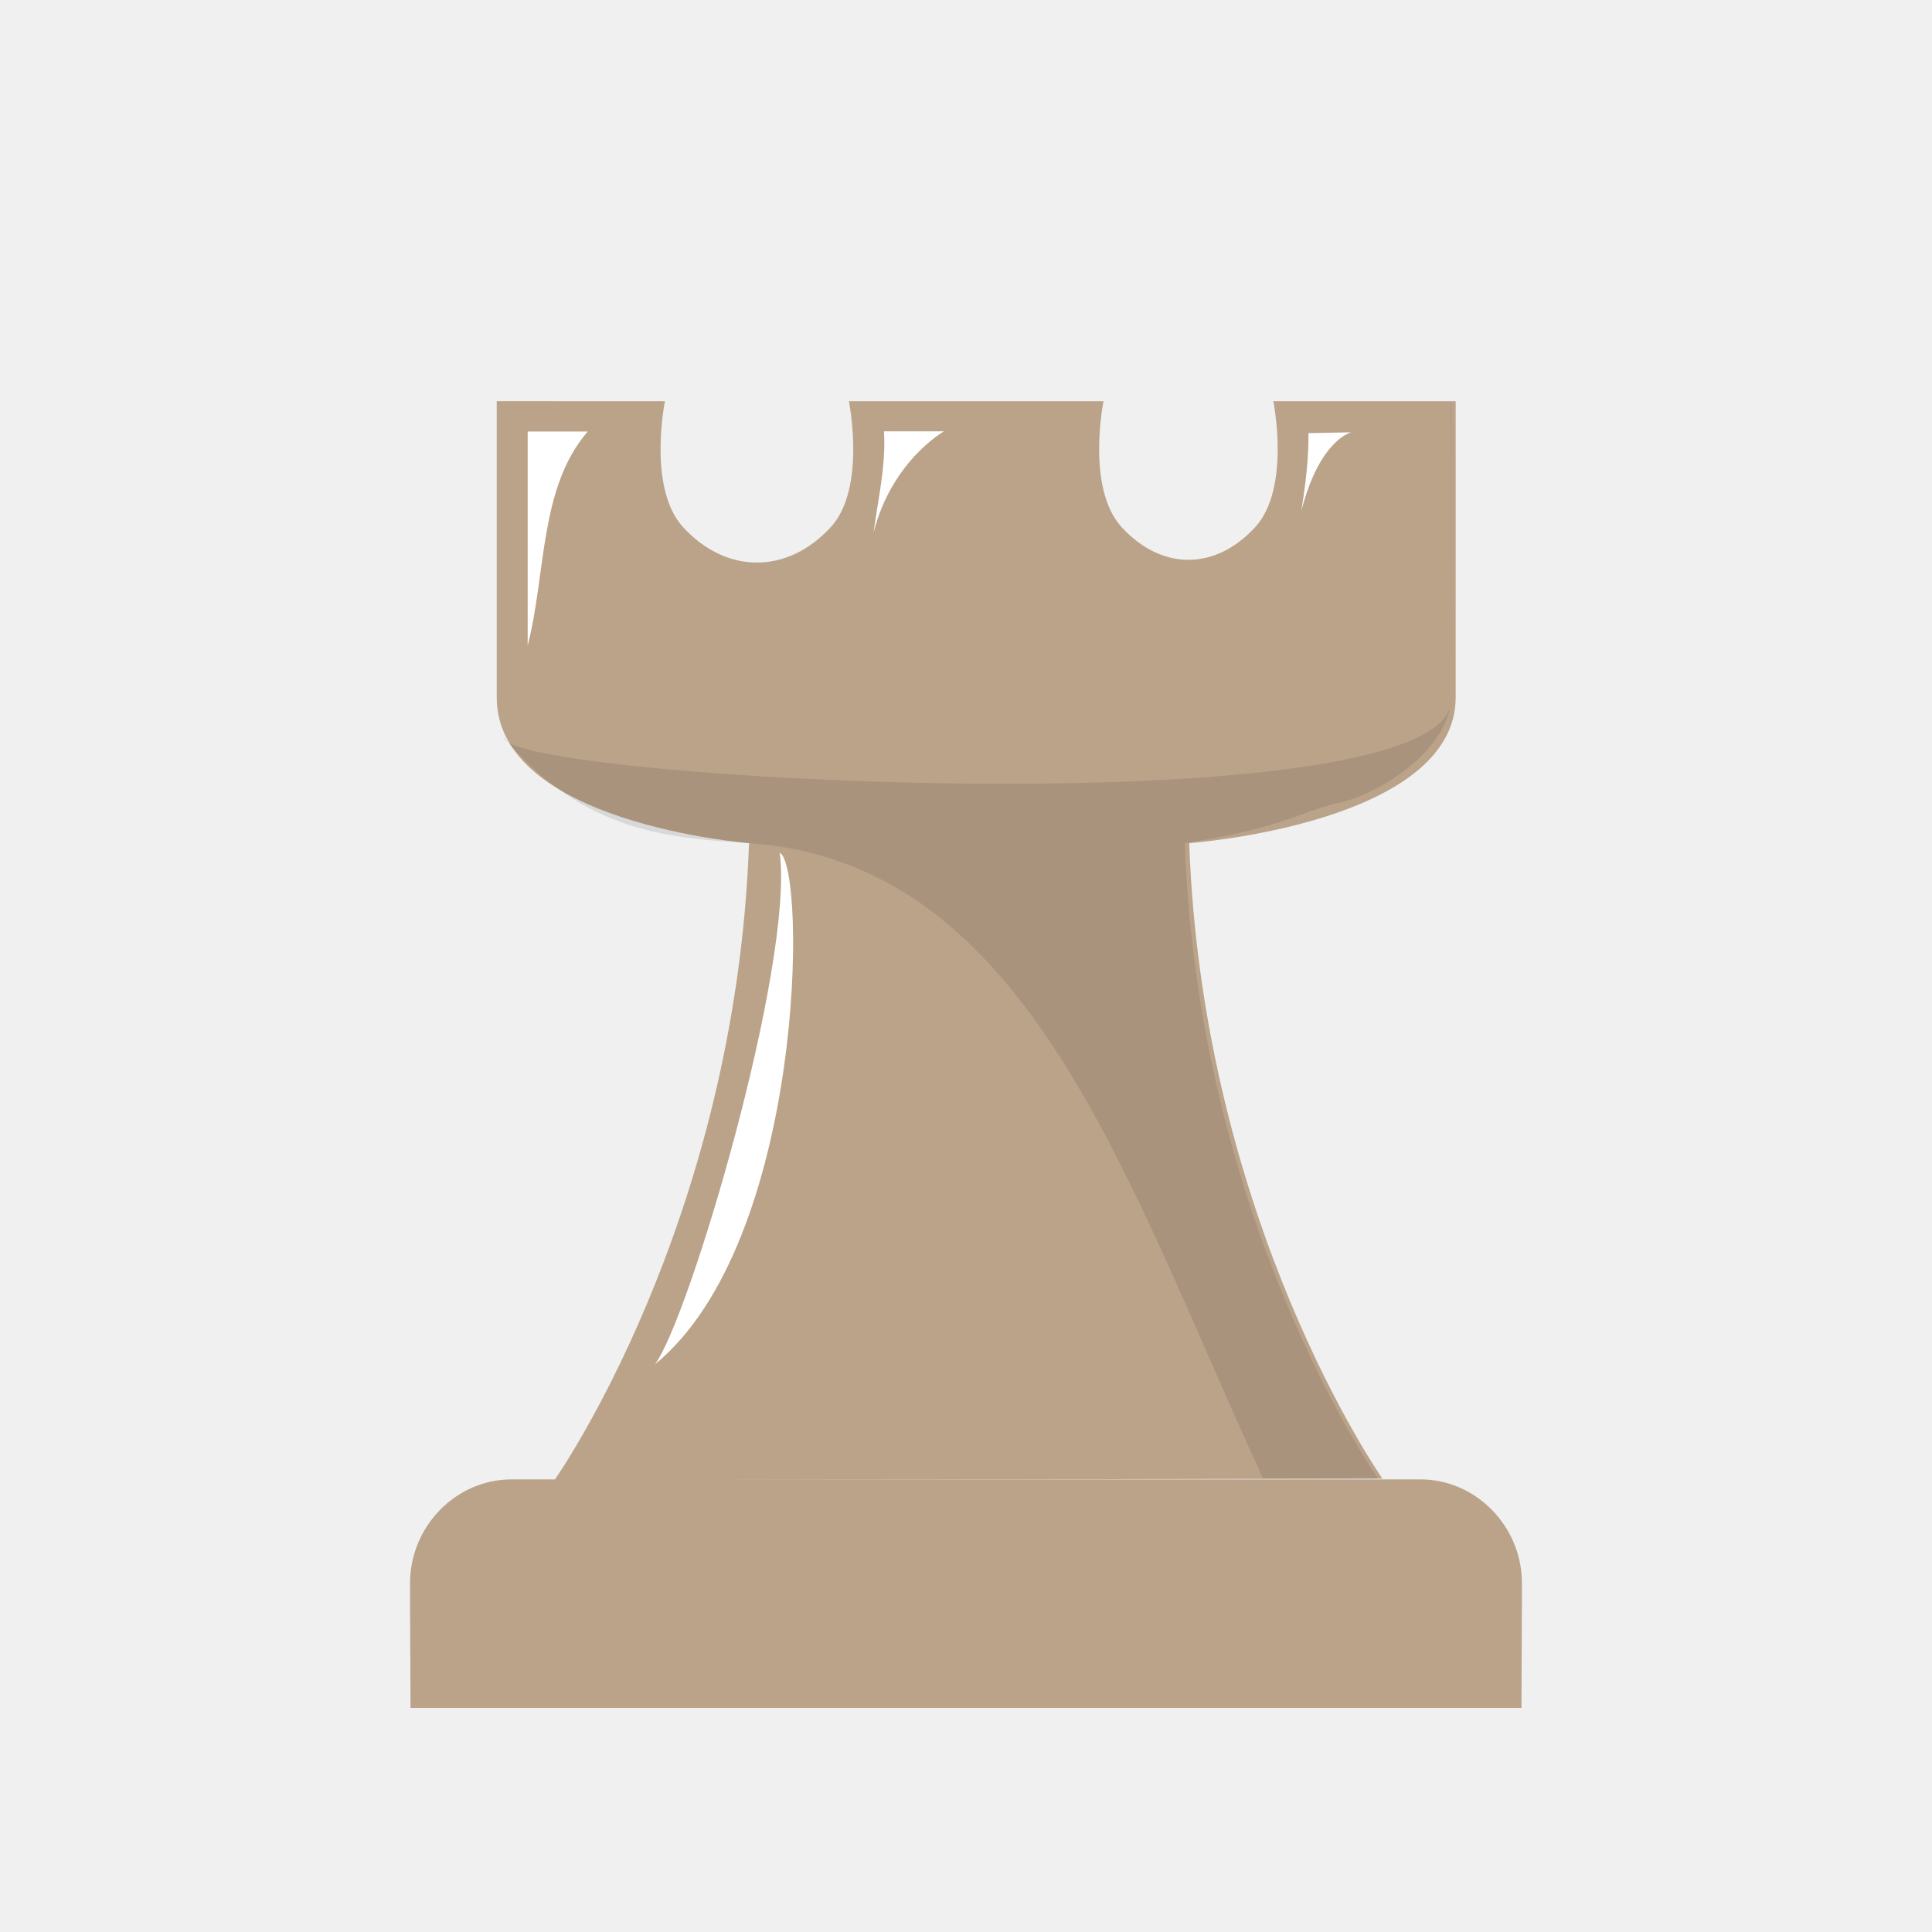
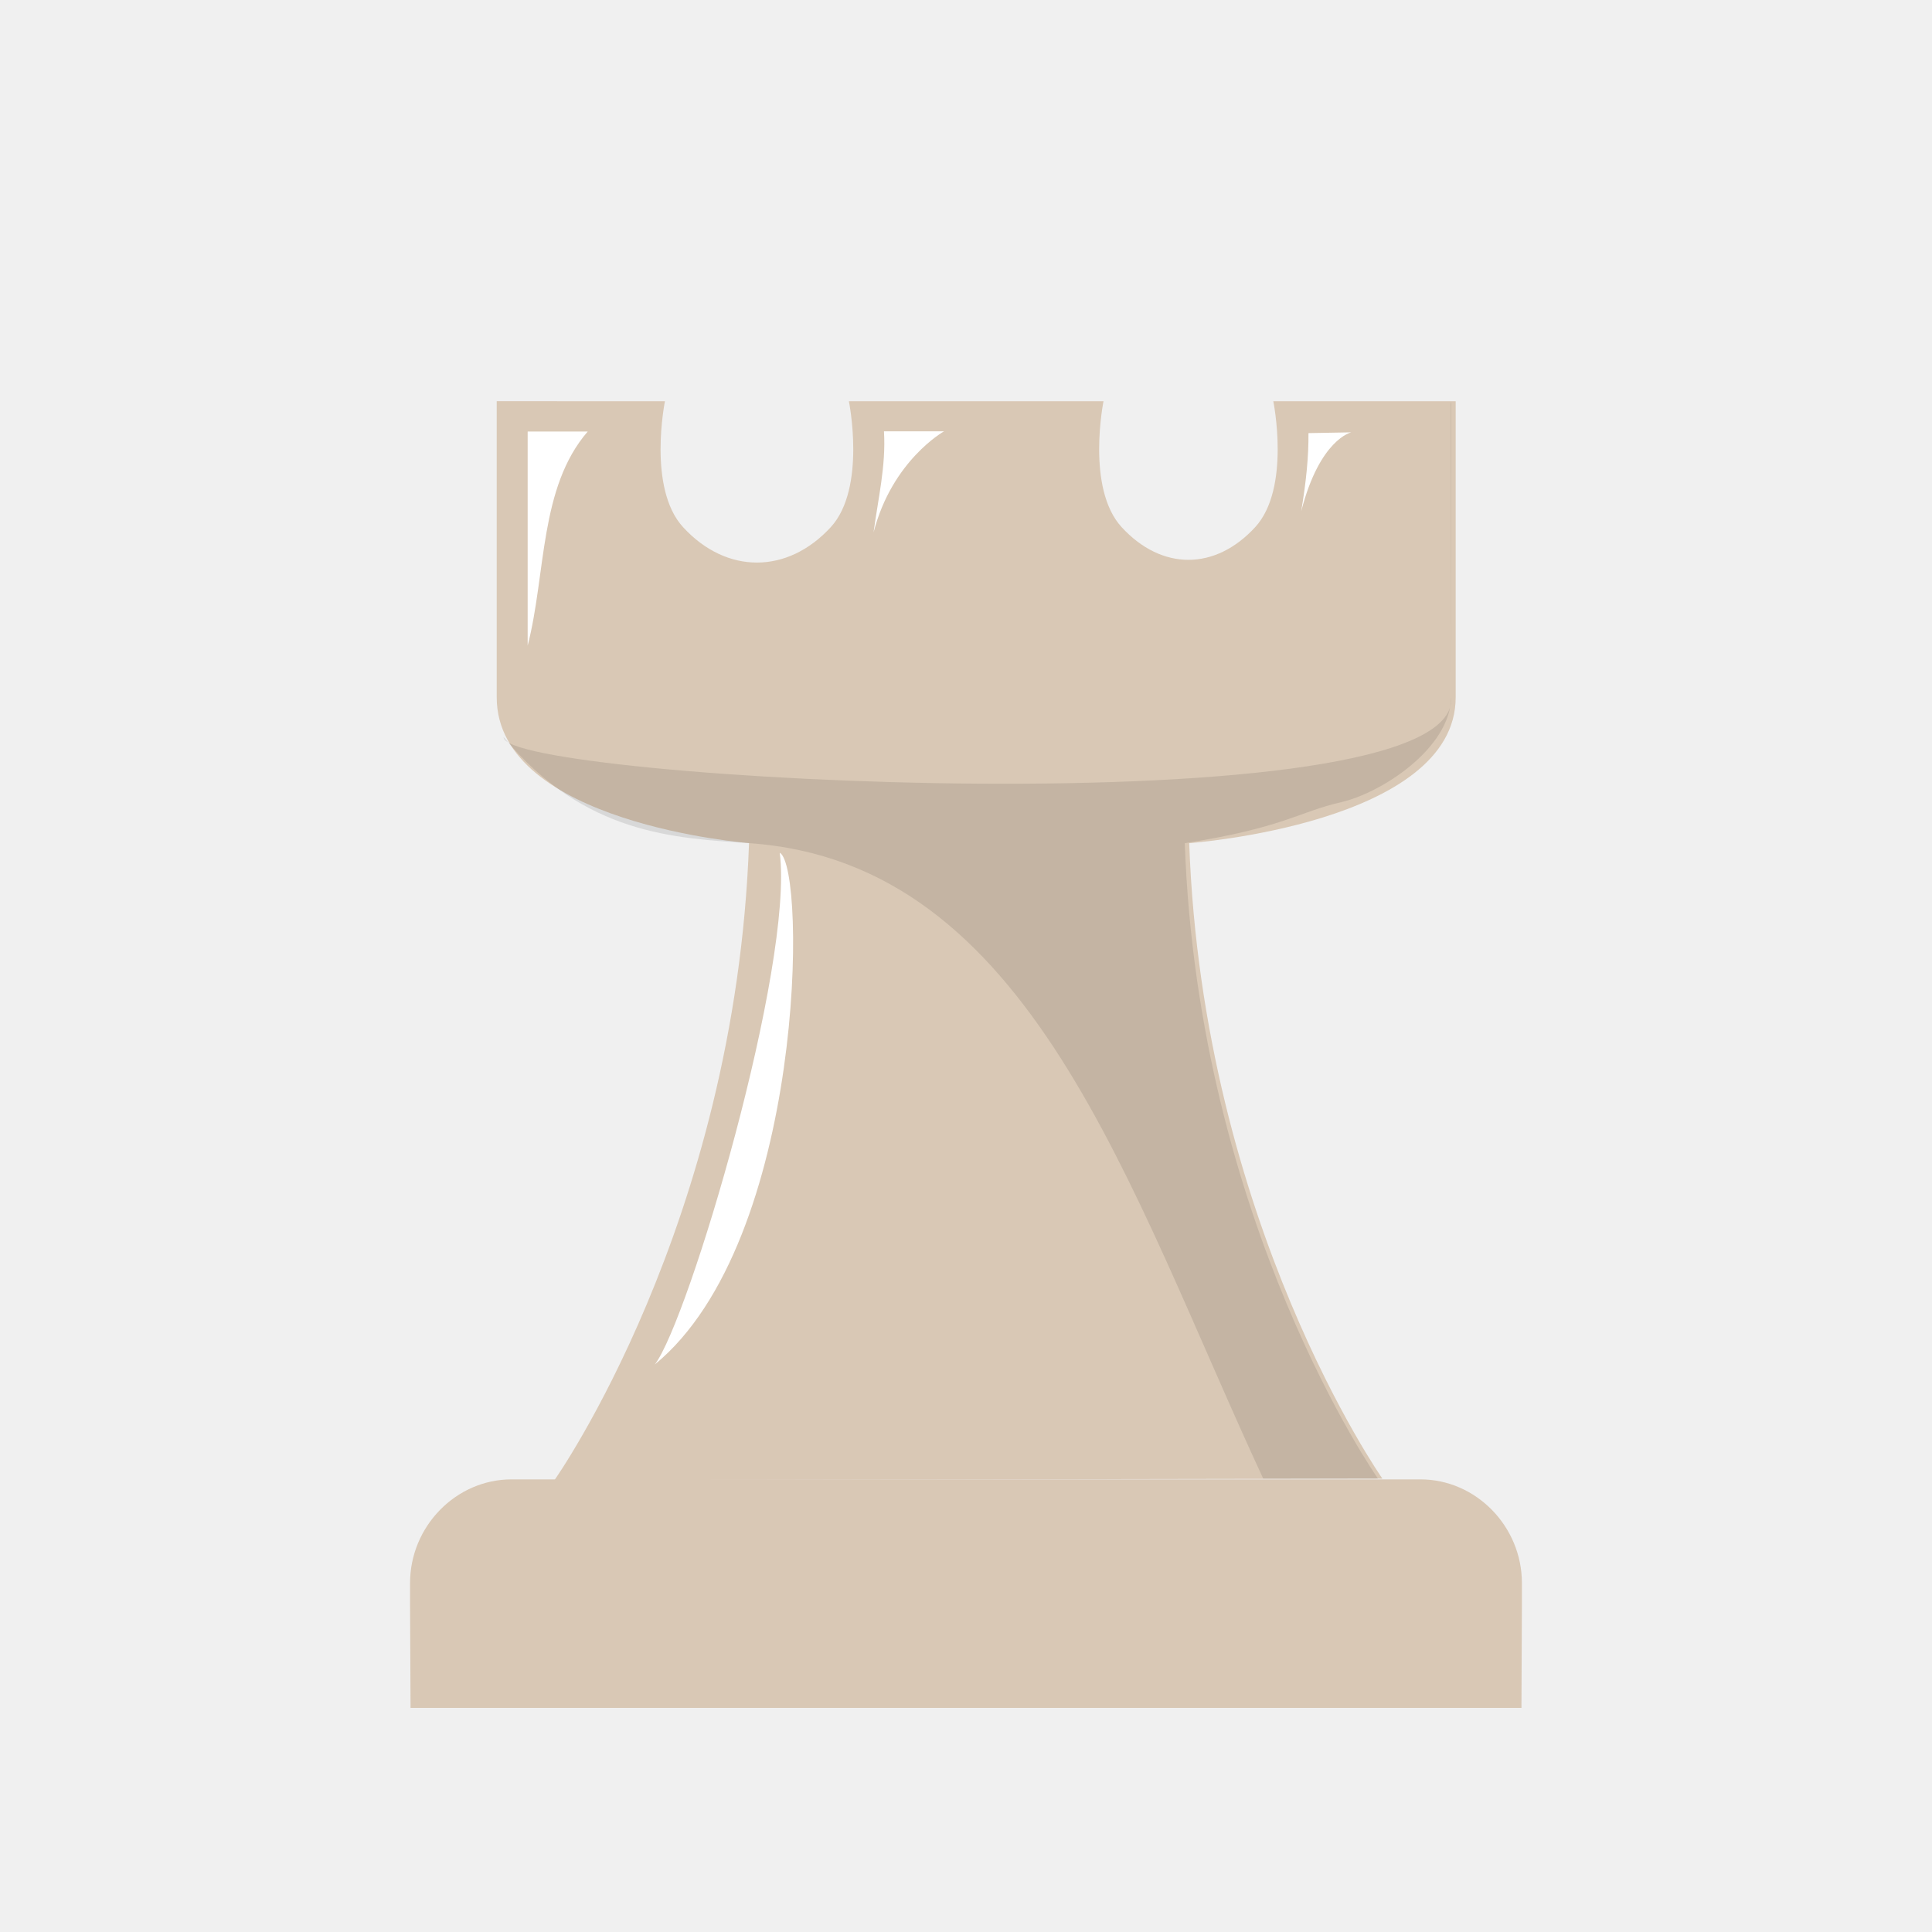
<svg xmlns="http://www.w3.org/2000/svg" width="50mm" height="50mm" fill-rule="evenodd" clip-rule="evenodd" image-rendering="optimizeQuality" shape-rendering="geometricPrecision" text-rendering="geometricPrecision" viewBox="0 0 50 50">
-   <path fill="#bba38a" d="M12.855 10.383v7.663c0 3.268 6.53 3.774 6.53 3.774-.352 9.864-5.036 16.486-5.036 16.486l21.428-.039s-4.651-6.62-5-16.446c0 0 6.896-.507 6.896-3.774v-7.663h-4.72s.459 2.25-.47 3.26c-1.035 1.126-2.418 1.126-3.454 0-.928-1.01-.47-3.26-.47-3.26h-6.59s.459 2.25-.47 3.26c-1.122 1.22-2.699 1.22-3.82 0-.929-1.01-.47-3.26-.47-3.26z" />
+   <path fill="#d9c8b5" d="M12.855 10.383v7.663c0 3.268 6.53 3.774 6.53 3.774-.352 9.864-5.036 16.486-5.036 16.486l21.428-.039s-4.651-6.62-5-16.446c0 0 6.896-.507 6.896-3.774v-7.663h-4.72s.459 2.25-.47 3.26c-1.035 1.126-2.418 1.126-3.454 0-.928-1.01-.47-3.26-.47-3.26h-6.59s.459 2.25-.47 3.26c-1.122 1.22-2.699 1.22-3.82 0-.929-1.01-.47-3.26-.47-3.26z" />
  <path d="m37.543 10.462.014 7.585c.263 3.48-24.58 2.135-24.523 1.03 2.098 2.532 4.445 2.613 6.352 2.744 7.292.498 9.8 8.89 13.306 16.446h2.97s-4.65-6.62-5-16.446c2.547-.395 2.954-.812 4.037-1.058h.018l-.002-.004c1.023-.236 2.81-1.376 2.842-2.713v-7.663z" opacity=".1" />
-   <path fill="#bba38a" d="M13.239 38.286c-1.437 0-2.627 1.216-2.627 2.685v.544l.013 2.685h28.75l.012-2.685v-.544c0-1.469-1.19-2.685-2.627-2.685H25z" />
+   <path fill="#d9c8b5" d="M13.239 38.286c-1.437 0-2.627 1.216-2.627 2.685v.544l.013 2.685h28.75l.012-2.685v-.544c0-1.469-1.19-2.685-2.627-2.685H25z" />
  <path fill="#fff" d="M13.656 11.168v5.54c.48-1.867.299-4.088 1.554-5.54zm9.221-.005c.055.896-.154 1.748-.269 2.616.48-1.866 1.823-2.616 1.823-2.616zm-5.93 24.149c.875-1.143 3.603-10.333 3.233-13.244.7.39.658 10.057-3.233 13.244m16.916-24.103c.005.598-.055 1.226-.187 2.02.48-1.867 1.295-2.04 1.295-2.04z" />
</svg>
